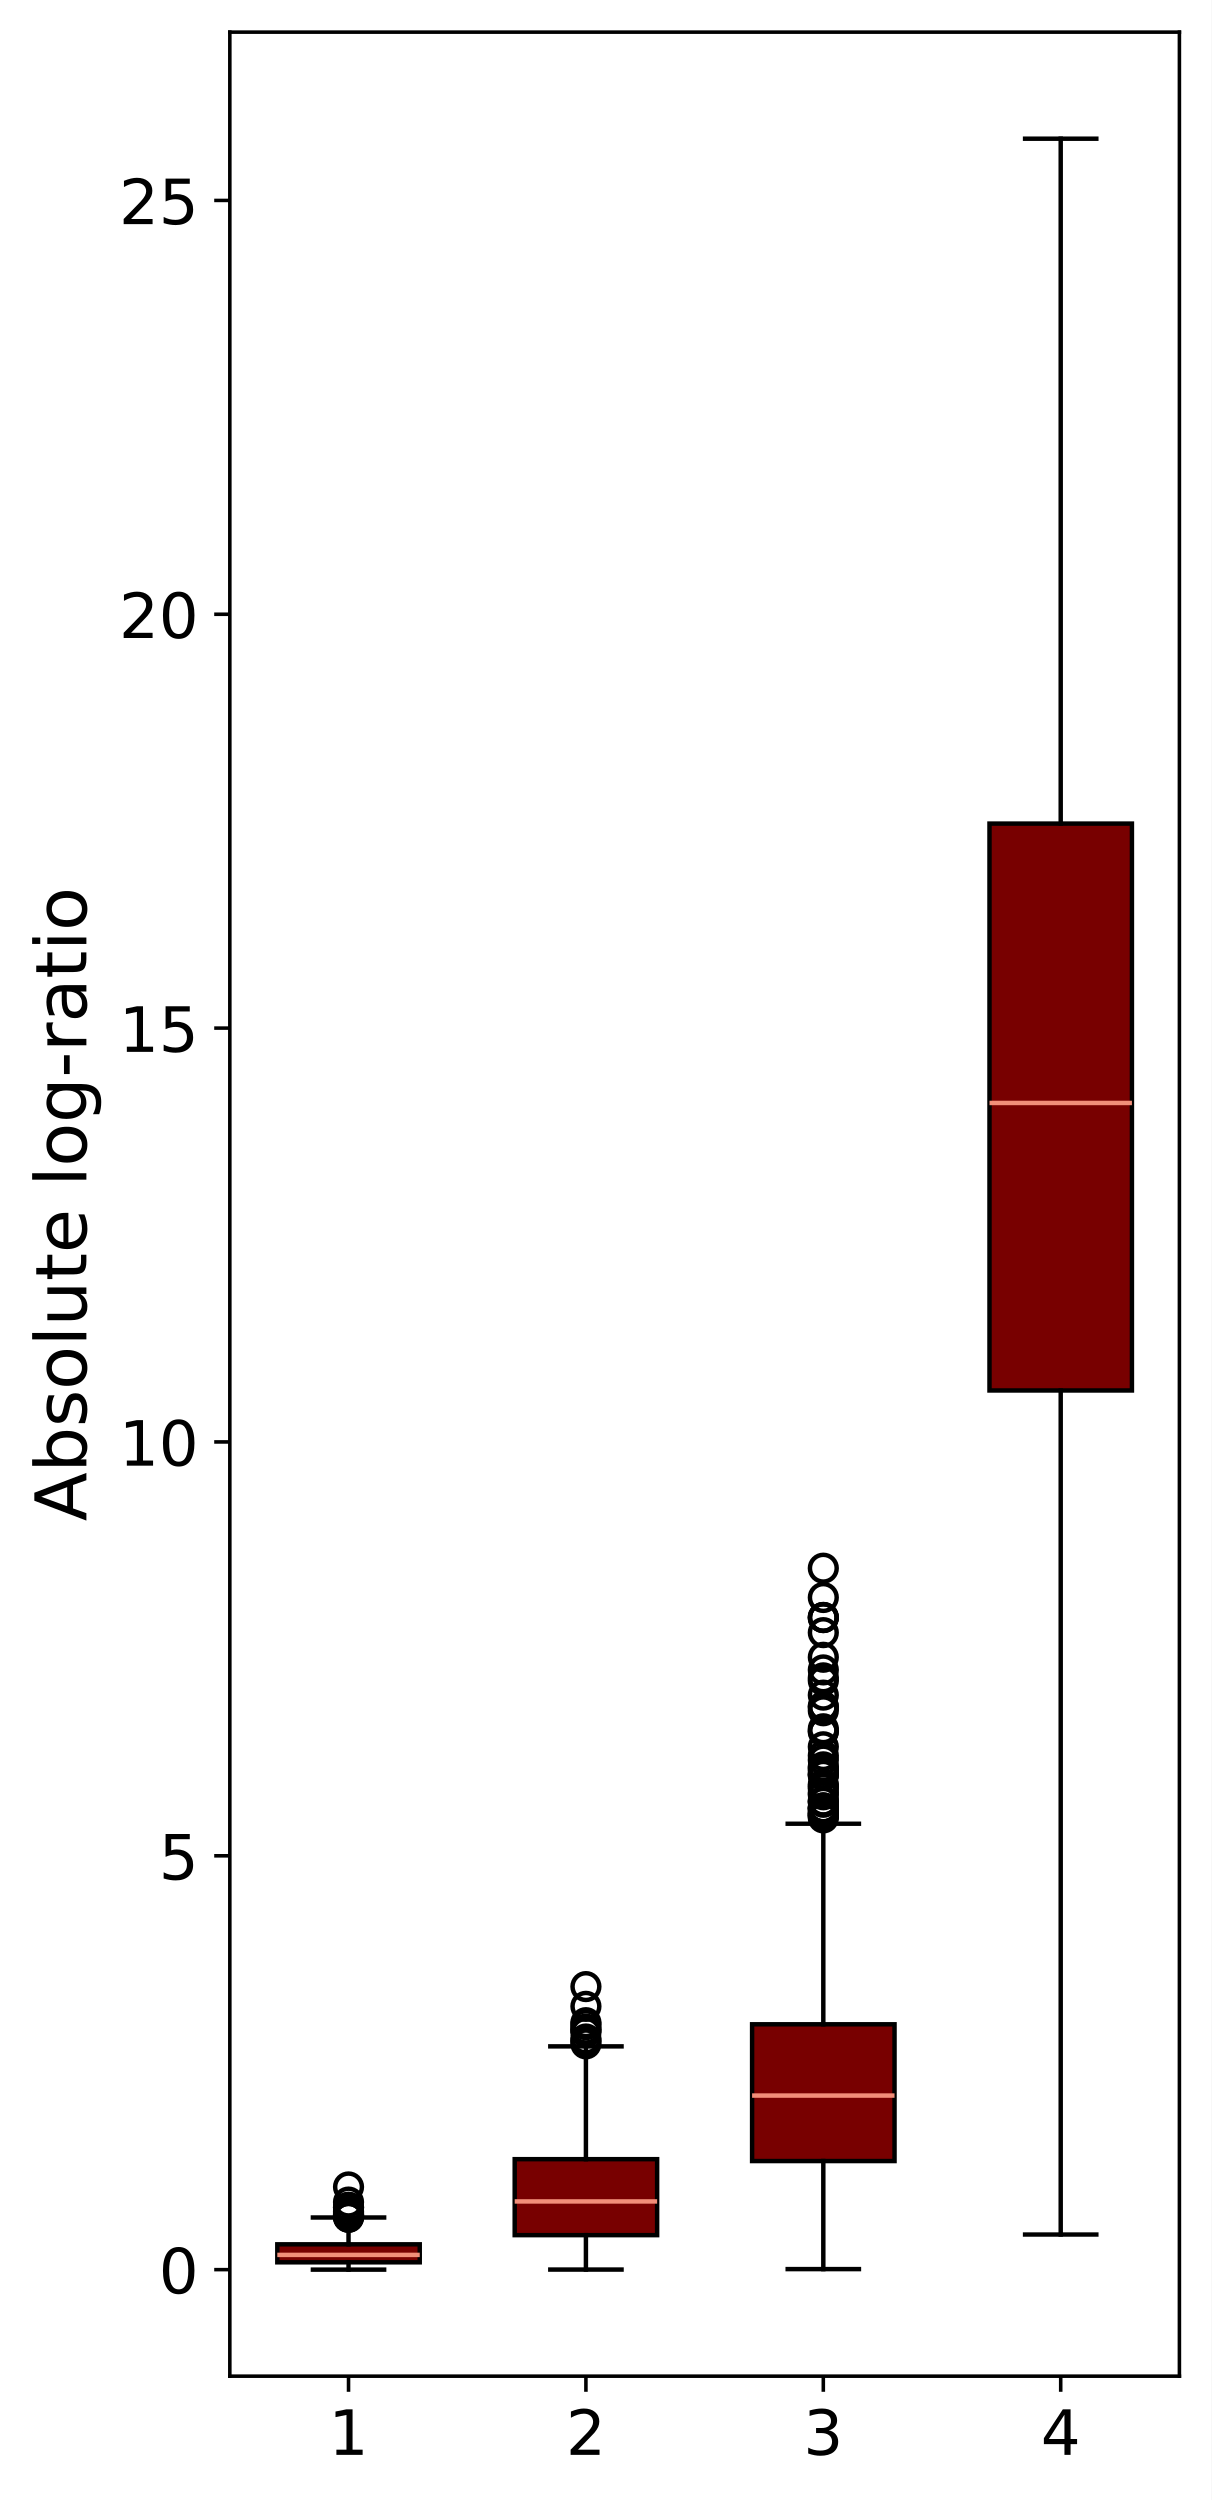
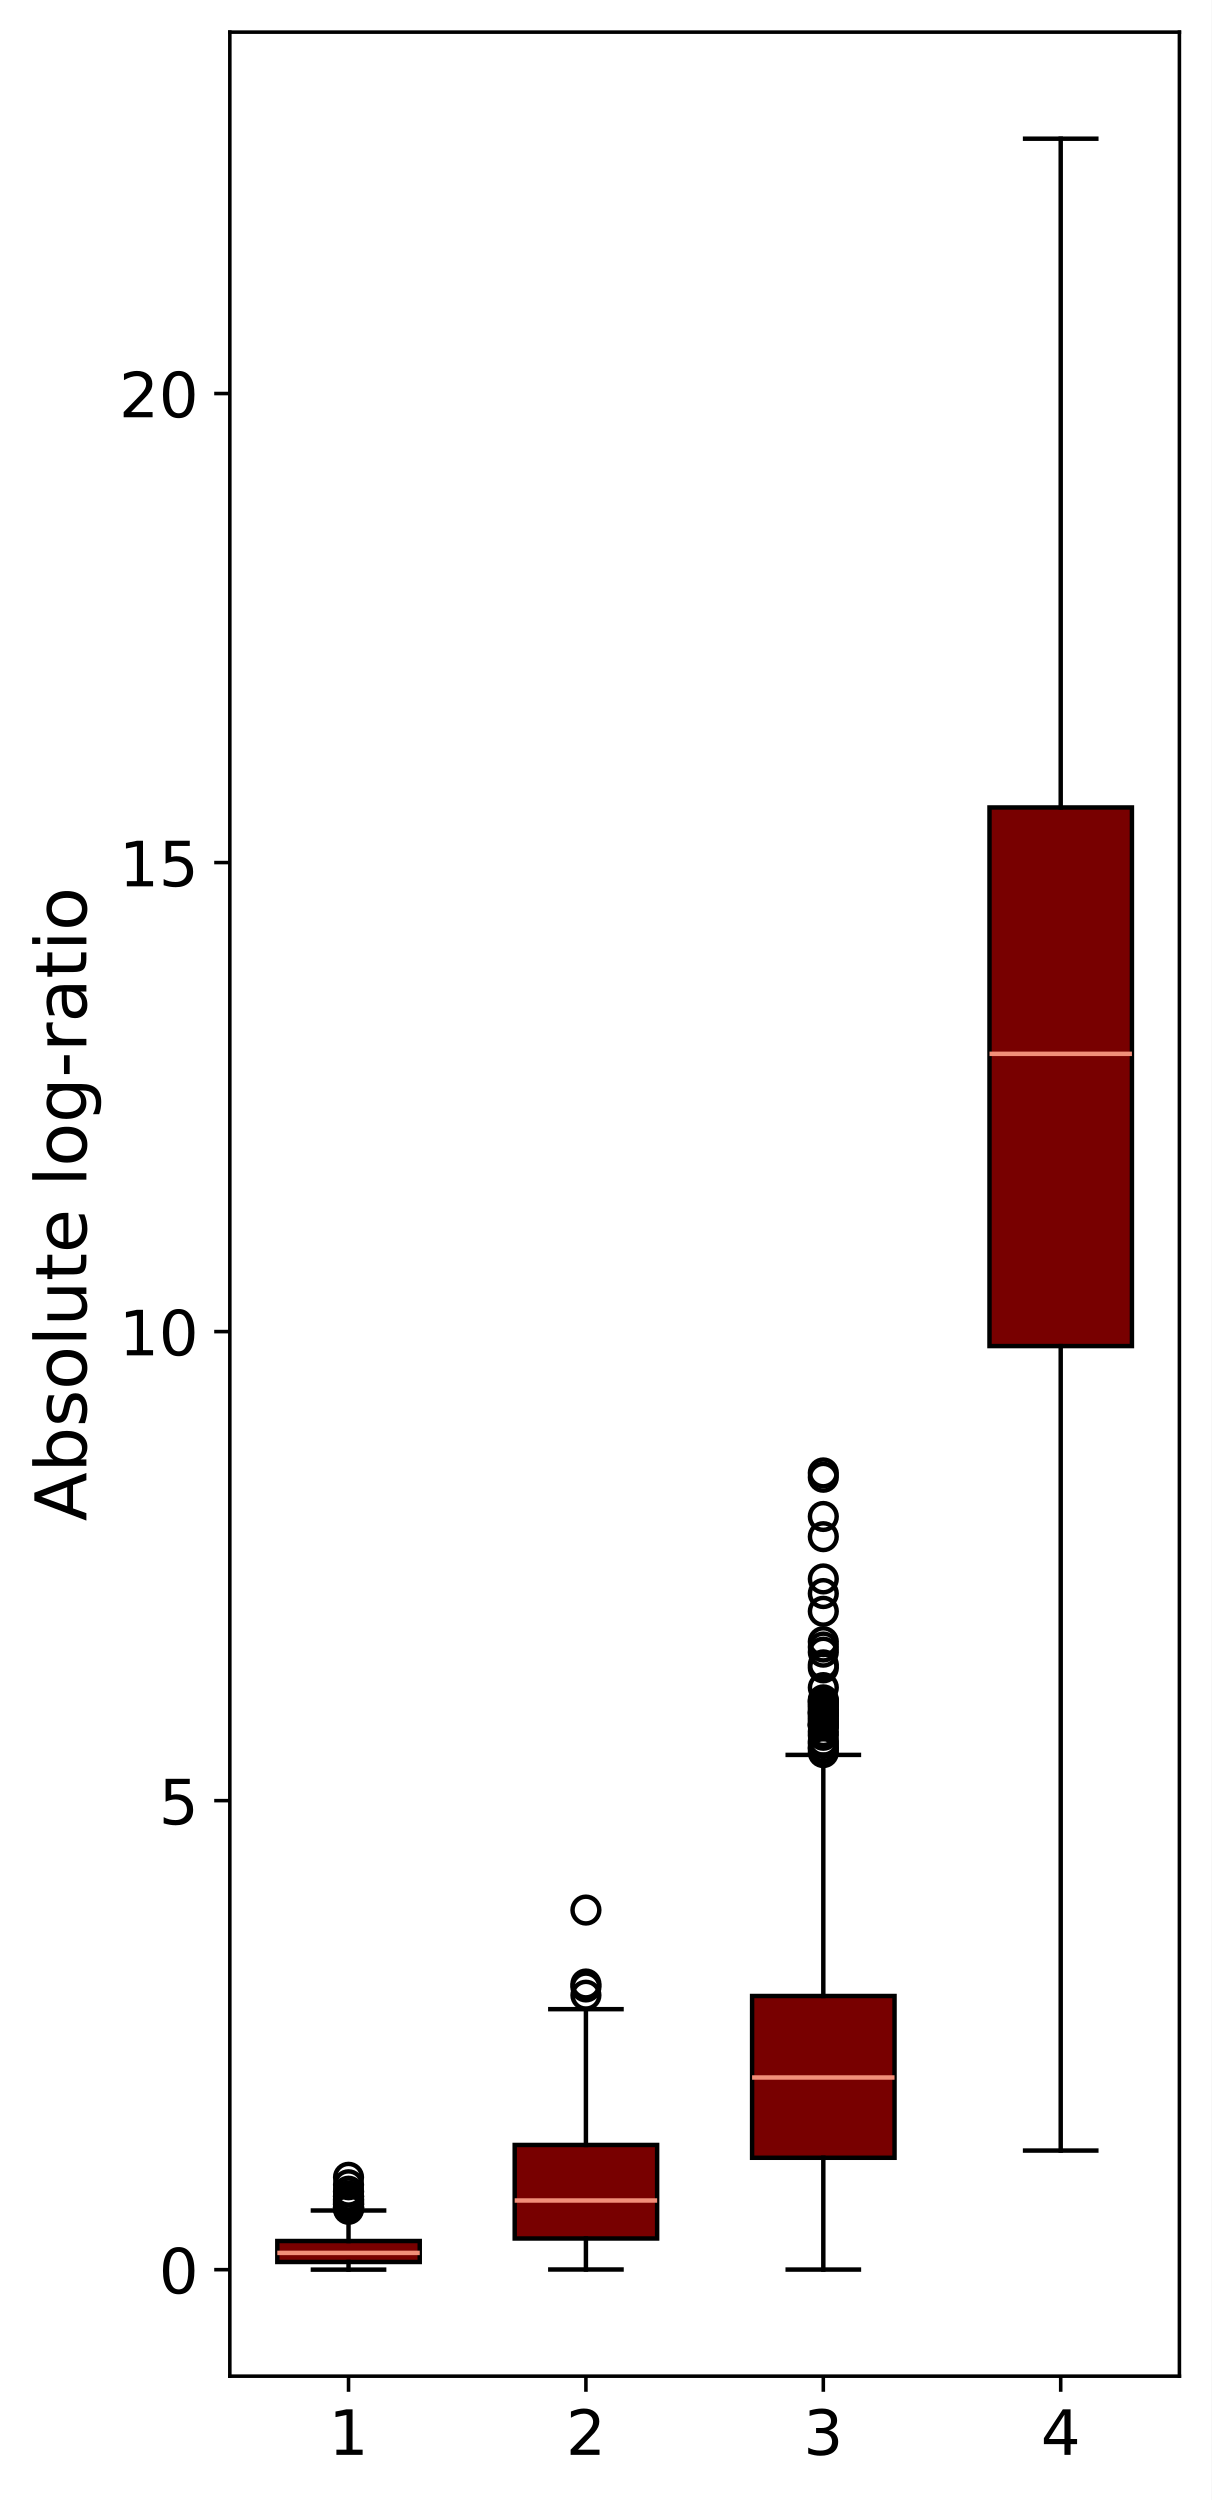
<svg xmlns="http://www.w3.org/2000/svg" xmlns:xlink="http://www.w3.org/1999/xlink" width="271.485pt" height="560.209pt" viewBox="0 0 271.485 560.209" version="1.1">
  <defs>
    <style type="text/css">*{stroke-linejoin: round; stroke-linecap: butt}</style>
  </defs>
  <g id="figure_1">
    <g id="patch_1">
      <path d="M 0 560.209  L 271.485 560.209  L 271.485 0  L 0 0  z " style="fill: #ffffff" />
    </g>
    <g id="axes_1">
      <g id="patch_2">
        <path d="M 51.5 532.46  L 264.285 532.46  L 264.285 7.2  L 51.5 7.2  z " style="fill: #ffffff" />
      </g>
      <g id="matplotlib.axis_1">
        <g id="xtick_1">
          <g id="line2d_1">
            <defs>
-               <path id="md84a4ff75e" d="M 0 0  L 0 3.5  " style="stroke: #000000; stroke-width: 0.8" />
+               <path id="m17d9acdb66" d="M 0 0  L 0 3.5  " style="stroke: #000000; stroke-width: 0.8" />
            </defs>
            <g>
-               <use xlink:href="#md84a4ff75e" x="78.098" y="532.46" style="stroke: #000000; stroke-width: 0.8" />
+               <use xlink:href="#m17d9acdb66" x="78.098" y="532.46" style="stroke: #000000; stroke-width: 0.8" />
            </g>
          </g>
          <g id="text_1">
            <g transform="translate(73.64437 550.0978) scale(0.14 -0.14)">
              <defs>
                <path id="DejaVuSans-31" d="M 794 531  L 1825 531  L 1825 4091  L 703 3866  L 703 4441  L 1819 4666  L 2450 4666  L 2450 531  L 3481 531  L 3481 0  L 794 0  L 794 531  z " transform="scale(0.015625)" />
              </defs>
              <use xlink:href="#DejaVuSans-31" />
            </g>
          </g>
        </g>
        <g id="xtick_2">
          <g id="line2d_2">
            <g>
-               <use xlink:href="#md84a4ff75e" x="131.294" y="532.46" style="stroke: #000000; stroke-width: 0.8" />
+               <use xlink:href="#m17d9acdb66" x="131.294" y="532.46" style="stroke: #000000; stroke-width: 0.8" />
            </g>
          </g>
          <g id="text_2">
            <g transform="translate(126.8406 550.0978) scale(0.14 -0.14)">
              <defs>
                <path id="DejaVuSans-32" d="M 1228 531  L 3431 531  L 3431 0  L 469 0  L 469 531  Q 828 903 1448 1529  Q 2069 2156 2228 2338  Q 2531 2678 2651 2914  Q 2772 3150 2772 3378  Q 2772 3750 2511 3984  Q 2250 4219 1831 4219  Q 1534 4219 1204 4116  Q 875 4013 500 3803  L 500 4441  Q 881 4594 1212 4672  Q 1544 4750 1819 4750  Q 2544 4750 2975 4387  Q 3406 4025 3406 3419  Q 3406 3131 3298 2873  Q 3191 2616 2906 2266  Q 2828 2175 2409 1742  Q 1991 1309 1228 531  z " transform="scale(0.015625)" />
              </defs>
              <use xlink:href="#DejaVuSans-32" />
            </g>
          </g>
        </g>
        <g id="xtick_3">
          <g id="line2d_3">
            <g>
-               <use xlink:href="#md84a4ff75e" x="184.491" y="532.46" style="stroke: #000000; stroke-width: 0.8" />
+               <use xlink:href="#m17d9acdb66" x="184.491" y="532.46" style="stroke: #000000; stroke-width: 0.8" />
            </g>
          </g>
          <g id="text_3">
            <g transform="translate(180.0369 550.0978) scale(0.14 -0.14)">
              <defs>
                <path id="DejaVuSans-33" d="M 2597 2516  Q 3050 2419 3304 2112  Q 3559 1806 3559 1356  Q 3559 666 3084 287  Q 2609 -91 1734 -91  Q 1441 -91 1130 -33  Q 819 25 488 141  L 488 750  Q 750 597 1062 519  Q 1375 441 1716 441  Q 2309 441 2620 675  Q 2931 909 2931 1356  Q 2931 1769 2642 2001  Q 2353 2234 1838 2234  L 1294 2234  L 1294 2753  L 1863 2753  Q 2328 2753 2575 2939  Q 2822 3125 2822 3475  Q 2822 3834 2567 4026  Q 2313 4219 1838 4219  Q 1578 4219 1281 4162  Q 984 4106 628 3988  L 628 4550  Q 988 4650 1302 4700  Q 1616 4750 1894 4750  Q 2613 4750 3031 4423  Q 3450 4097 3450 3541  Q 3450 3153 3228 2886  Q 3006 2619 2597 2516  z " transform="scale(0.015625)" />
              </defs>
              <use xlink:href="#DejaVuSans-33" />
            </g>
          </g>
        </g>
        <g id="xtick_4">
          <g id="line2d_4">
            <g>
-               <use xlink:href="#md84a4ff75e" x="237.687" y="532.46" style="stroke: #000000; stroke-width: 0.8" />
+               <use xlink:href="#m17d9acdb66" x="237.687" y="532.46" style="stroke: #000000; stroke-width: 0.8" />
            </g>
          </g>
          <g id="text_4">
            <g transform="translate(233.2331 550.0978) scale(0.14 -0.14)">
              <defs>
                <path id="DejaVuSans-34" d="M 2419 4116  L 825 1625  L 2419 1625  L 2419 4116  z M 2253 4666  L 3047 4666  L 3047 1625  L 3713 1625  L 3713 1100  L 3047 1100  L 3047 0  L 2419 0  L 2419 1100  L 313 1100  L 313 1709  L 2253 4666  z " transform="scale(0.015625)" />
              </defs>
              <use xlink:href="#DejaVuSans-34" />
            </g>
          </g>
        </g>
      </g>
      <g id="matplotlib.axis_2">
        <g id="ytick_1">
          <g id="line2d_5">
            <defs>
-               <path id="m179d53784d" d="M 0 0  L -3.5 0  " style="stroke: #000000; stroke-width: 0.8" />
+               <path id="mc3e2d745a8" d="M 0 0  L -3.5 0  " style="stroke: #000000; stroke-width: 0.8" />
            </defs>
            <g>
-               <use xlink:href="#m179d53784d" x="51.5" y="508.586" style="stroke: #000000; stroke-width: 0.8" />
+               <use xlink:href="#mc3e2d745a8" x="51.5" y="508.596" style="stroke: #000000; stroke-width: 0.8" />
            </g>
          </g>
          <g id="text_5">
-             <g transform="translate(35.5925 513.9051) scale(0.14 -0.14)">
+             <g transform="translate(35.5925 513.9147) scale(0.14 -0.14)">
              <defs>
                <path id="DejaVuSans-30" d="M 2034 4250  Q 1547 4250 1301 3770  Q 1056 3291 1056 2328  Q 1056 1369 1301 889  Q 1547 409 2034 409  Q 2525 409 2770 889  Q 3016 1369 3016 2328  Q 3016 3291 2770 3770  Q 2525 4250 2034 4250  z M 2034 4750  Q 2819 4750 3233 4129  Q 3647 3509 3647 2328  Q 3647 1150 3233 529  Q 2819 -91 2034 -91  Q 1250 -91 836 529  Q 422 1150 422 2328  Q 422 3509 836 4129  Q 1250 4750 2034 4750  z " transform="scale(0.015625)" />
              </defs>
              <use xlink:href="#DejaVuSans-30" />
            </g>
          </g>
        </g>
        <g id="ytick_2">
          <g id="line2d_6">
            <g>
-               <use xlink:href="#m179d53784d" x="51.5" y="415.852" style="stroke: #000000; stroke-width: 0.8" />
+               <use xlink:href="#mc3e2d745a8" x="51.5" y="403.494" style="stroke: #000000; stroke-width: 0.8" />
            </g>
          </g>
          <g id="text_6">
-             <g transform="translate(35.5925 421.1704) scale(0.14 -0.14)">
+             <g transform="translate(35.5925 408.8125) scale(0.14 -0.14)">
              <defs>
                <path id="DejaVuSans-35" d="M 691 4666  L 3169 4666  L 3169 4134  L 1269 4134  L 1269 2991  Q 1406 3038 1543 3061  Q 1681 3084 1819 3084  Q 2600 3084 3056 2656  Q 3513 2228 3513 1497  Q 3513 744 3044 326  Q 2575 -91 1722 -91  Q 1428 -91 1123 -41  Q 819 9 494 109  L 494 744  Q 775 591 1075 516  Q 1375 441 1709 441  Q 2250 441 2565 725  Q 2881 1009 2881 1497  Q 2881 1984 2565 2268  Q 2250 2553 1709 2553  Q 1456 2553 1204 2497  Q 953 2441 691 2322  L 691 4666  z " transform="scale(0.015625)" />
              </defs>
              <use xlink:href="#DejaVuSans-35" />
            </g>
          </g>
        </g>
        <g id="ytick_3">
          <g id="line2d_7">
            <g>
-               <use xlink:href="#m179d53784d" x="51.5" y="323.117" style="stroke: #000000; stroke-width: 0.8" />
+               <use xlink:href="#mc3e2d745a8" x="51.5" y="298.391" style="stroke: #000000; stroke-width: 0.8" />
            </g>
          </g>
          <g id="text_7">
-             <g transform="translate(26.685 328.4357) scale(0.14 -0.14)">
+             <g transform="translate(26.685 303.7103) scale(0.14 -0.14)">
              <use xlink:href="#DejaVuSans-31" />
              <use xlink:href="#DejaVuSans-30" transform="translate(63.62305 0)" />
            </g>
          </g>
        </g>
        <g id="ytick_4">
          <g id="line2d_8">
            <g>
-               <use xlink:href="#m179d53784d" x="51.5" y="230.382" style="stroke: #000000; stroke-width: 0.8" />
+               <use xlink:href="#mc3e2d745a8" x="51.5" y="193.289" style="stroke: #000000; stroke-width: 0.8" />
            </g>
          </g>
          <g id="text_8">
-             <g transform="translate(26.685 235.7011) scale(0.14 -0.14)">
+             <g transform="translate(26.685 198.6081) scale(0.14 -0.14)">
              <use xlink:href="#DejaVuSans-31" />
              <use xlink:href="#DejaVuSans-35" transform="translate(63.62305 0)" />
            </g>
          </g>
        </g>
        <g id="ytick_5">
          <g id="line2d_9">
            <g>
-               <use xlink:href="#m179d53784d" x="51.5" y="137.647" style="stroke: #000000; stroke-width: 0.8" />
+               <use xlink:href="#mc3e2d745a8" x="51.5" y="88.187" style="stroke: #000000; stroke-width: 0.8" />
            </g>
          </g>
          <g id="text_9">
-             <g transform="translate(26.685 142.9664) scale(0.14 -0.14)">
+             <g transform="translate(26.685 93.50591) scale(0.14 -0.14)">
              <use xlink:href="#DejaVuSans-32" />
              <use xlink:href="#DejaVuSans-30" transform="translate(63.62305 0)" />
            </g>
          </g>
        </g>
-         <g id="ytick_6">
-           <g id="line2d_10">
-             <g>
-               <use xlink:href="#m179d53784d" x="51.5" y="44.913" style="stroke: #000000; stroke-width: 0.8" />
-             </g>
-           </g>
-           <g id="text_10">
-             <g transform="translate(26.685 50.23169) scale(0.14 -0.14)">
-               <use xlink:href="#DejaVuSans-32" />
-               <use xlink:href="#DejaVuSans-35" transform="translate(63.62305 0)" />
-             </g>
-           </g>
-         </g>
-         <g id="text_11">
+         <g id="text_10">
          <g transform="translate(19.3575 340.865) rotate(-90) scale(0.16 -0.16)">
            <defs>
              <path id="DejaVuSans-41" d="M 2188 4044  L 1331 1722  L 3047 1722  L 2188 4044  z M 1831 4666  L 2547 4666  L 4325 0  L 3669 0  L 3244 1197  L 1141 1197  L 716 0  L 50 0  L 1831 4666  z " transform="scale(0.015625)" />
              <path id="DejaVuSans-62" d="M 3116 1747  Q 3116 2381 2855 2742  Q 2594 3103 2138 3103  Q 1681 3103 1420 2742  Q 1159 2381 1159 1747  Q 1159 1113 1420 752  Q 1681 391 2138 391  Q 2594 391 2855 752  Q 3116 1113 3116 1747  z M 1159 2969  Q 1341 3281 1617 3432  Q 1894 3584 2278 3584  Q 2916 3584 3314 3078  Q 3713 2572 3713 1747  Q 3713 922 3314 415  Q 2916 -91 2278 -91  Q 1894 -91 1617 61  Q 1341 213 1159 525  L 1159 0  L 581 0  L 581 4863  L 1159 4863  L 1159 2969  z " transform="scale(0.015625)" />
              <path id="DejaVuSans-73" d="M 2834 3397  L 2834 2853  Q 2591 2978 2328 3040  Q 2066 3103 1784 3103  Q 1356 3103 1142 2972  Q 928 2841 928 2578  Q 928 2378 1081 2264  Q 1234 2150 1697 2047  L 1894 2003  Q 2506 1872 2764 1633  Q 3022 1394 3022 966  Q 3022 478 2636 193  Q 2250 -91 1575 -91  Q 1294 -91 989 -36  Q 684 19 347 128  L 347 722  Q 666 556 975 473  Q 1284 391 1588 391  Q 1994 391 2212 530  Q 2431 669 2431 922  Q 2431 1156 2273 1281  Q 2116 1406 1581 1522  L 1381 1569  Q 847 1681 609 1914  Q 372 2147 372 2553  Q 372 3047 722 3315  Q 1072 3584 1716 3584  Q 2034 3584 2315 3537  Q 2597 3491 2834 3397  z " transform="scale(0.015625)" />
              <path id="DejaVuSans-6f" d="M 1959 3097  Q 1497 3097 1228 2736  Q 959 2375 959 1747  Q 959 1119 1226 758  Q 1494 397 1959 397  Q 2419 397 2687 759  Q 2956 1122 2956 1747  Q 2956 2369 2687 2733  Q 2419 3097 1959 3097  z M 1959 3584  Q 2709 3584 3137 3096  Q 3566 2609 3566 1747  Q 3566 888 3137 398  Q 2709 -91 1959 -91  Q 1206 -91 779 398  Q 353 888 353 1747  Q 353 2609 779 3096  Q 1206 3584 1959 3584  z " transform="scale(0.015625)" />
              <path id="DejaVuSans-6c" d="M 603 4863  L 1178 4863  L 1178 0  L 603 0  L 603 4863  z " transform="scale(0.015625)" />
              <path id="DejaVuSans-75" d="M 544 1381  L 544 3500  L 1119 3500  L 1119 1403  Q 1119 906 1312 657  Q 1506 409 1894 409  Q 2359 409 2629 706  Q 2900 1003 2900 1516  L 2900 3500  L 3475 3500  L 3475 0  L 2900 0  L 2900 538  Q 2691 219 2414 64  Q 2138 -91 1772 -91  Q 1169 -91 856 284  Q 544 659 544 1381  z M 1991 3584  L 1991 3584  z " transform="scale(0.015625)" />
              <path id="DejaVuSans-74" d="M 1172 4494  L 1172 3500  L 2356 3500  L 2356 3053  L 1172 3053  L 1172 1153  Q 1172 725 1289 603  Q 1406 481 1766 481  L 2356 481  L 2356 0  L 1766 0  Q 1100 0 847 248  Q 594 497 594 1153  L 594 3053  L 172 3053  L 172 3500  L 594 3500  L 594 4494  L 1172 4494  z " transform="scale(0.015625)" />
              <path id="DejaVuSans-65" d="M 3597 1894  L 3597 1613  L 953 1613  Q 991 1019 1311 708  Q 1631 397 2203 397  Q 2534 397 2845 478  Q 3156 559 3463 722  L 3463 178  Q 3153 47 2828 -22  Q 2503 -91 2169 -91  Q 1331 -91 842 396  Q 353 884 353 1716  Q 353 2575 817 3079  Q 1281 3584 2069 3584  Q 2775 3584 3186 3129  Q 3597 2675 3597 1894  z M 3022 2063  Q 3016 2534 2758 2815  Q 2500 3097 2075 3097  Q 1594 3097 1305 2825  Q 1016 2553 972 2059  L 3022 2063  z " transform="scale(0.015625)" />
              <path id="DejaVuSans-20" transform="scale(0.015625)" />
              <path id="DejaVuSans-67" d="M 2906 1791  Q 2906 2416 2648 2759  Q 2391 3103 1925 3103  Q 1463 3103 1205 2759  Q 947 2416 947 1791  Q 947 1169 1205 825  Q 1463 481 1925 481  Q 2391 481 2648 825  Q 2906 1169 2906 1791  z M 3481 434  Q 3481 -459 3084 -895  Q 2688 -1331 1869 -1331  Q 1566 -1331 1297 -1286  Q 1028 -1241 775 -1147  L 775 -588  Q 1028 -725 1275 -790  Q 1522 -856 1778 -856  Q 2344 -856 2625 -561  Q 2906 -266 2906 331  L 2906 616  Q 2728 306 2450 153  Q 2172 0 1784 0  Q 1141 0 747 490  Q 353 981 353 1791  Q 353 2603 747 3093  Q 1141 3584 1784 3584  Q 2172 3584 2450 3431  Q 2728 3278 2906 2969  L 2906 3500  L 3481 3500  L 3481 434  z " transform="scale(0.015625)" />
              <path id="DejaVuSans-2d" d="M 313 2009  L 1997 2009  L 1997 1497  L 313 1497  L 313 2009  z " transform="scale(0.015625)" />
              <path id="DejaVuSans-72" d="M 2631 2963  Q 2534 3019 2420 3045  Q 2306 3072 2169 3072  Q 1681 3072 1420 2755  Q 1159 2438 1159 1844  L 1159 0  L 581 0  L 581 3500  L 1159 3500  L 1159 2956  Q 1341 3275 1631 3429  Q 1922 3584 2338 3584  Q 2397 3584 2469 3576  Q 2541 3569 2628 3553  L 2631 2963  z " transform="scale(0.015625)" />
              <path id="DejaVuSans-61" d="M 2194 1759  Q 1497 1759 1228 1600  Q 959 1441 959 1056  Q 959 750 1161 570  Q 1363 391 1709 391  Q 2188 391 2477 730  Q 2766 1069 2766 1631  L 2766 1759  L 2194 1759  z M 3341 1997  L 3341 0  L 2766 0  L 2766 531  Q 2569 213 2275 61  Q 1981 -91 1556 -91  Q 1019 -91 701 211  Q 384 513 384 1019  Q 384 1609 779 1909  Q 1175 2209 1959 2209  L 2766 2209  L 2766 2266  Q 2766 2663 2505 2880  Q 2244 3097 1772 3097  Q 1472 3097 1187 3025  Q 903 2953 641 2809  L 641 3341  Q 956 3463 1253 3523  Q 1550 3584 1831 3584  Q 2591 3584 2966 3190  Q 3341 2797 3341 1997  z " transform="scale(0.015625)" />
              <path id="DejaVuSans-69" d="M 603 3500  L 1178 3500  L 1178 0  L 603 0  L 603 3500  z M 603 4863  L 1178 4863  L 1178 4134  L 603 4134  L 603 4863  z " transform="scale(0.015625)" />
            </defs>
            <use xlink:href="#DejaVuSans-41" />
            <use xlink:href="#DejaVuSans-62" transform="translate(68.4082 0)" />
            <use xlink:href="#DejaVuSans-73" transform="translate(131.8848 0)" />
            <use xlink:href="#DejaVuSans-6f" transform="translate(183.9844 0)" />
            <use xlink:href="#DejaVuSans-6c" transform="translate(245.166 0)" />
            <use xlink:href="#DejaVuSans-75" transform="translate(272.9492 0)" />
            <use xlink:href="#DejaVuSans-74" transform="translate(336.3281 0)" />
            <use xlink:href="#DejaVuSans-65" transform="translate(375.5371 0)" />
            <use xlink:href="#DejaVuSans-20" transform="translate(437.0605 0)" />
            <use xlink:href="#DejaVuSans-6c" transform="translate(468.8477 0)" />
            <use xlink:href="#DejaVuSans-6f" transform="translate(496.6309 0)" />
            <use xlink:href="#DejaVuSans-67" transform="translate(557.8125 0)" />
            <use xlink:href="#DejaVuSans-2d" transform="translate(621.2891 0)" />
            <use xlink:href="#DejaVuSans-72" transform="translate(657.373 0)" />
            <use xlink:href="#DejaVuSans-61" transform="translate(698.4863 0)" />
            <use xlink:href="#DejaVuSans-74" transform="translate(759.7656 0)" />
            <use xlink:href="#DejaVuSans-69" transform="translate(798.9746 0)" />
            <use xlink:href="#DejaVuSans-6f" transform="translate(826.7578 0)" />
          </g>
        </g>
      </g>
      <g id="patch_3">
-         <path d="M 62.139 506.948  L 94.057 506.948  L 94.057 502.915  L 62.139 502.915  L 62.139 506.948  z " clip-path="url(#p7674c131f5)" style="fill: #780000; stroke: #000000; stroke-linejoin: miter" />
+         <path d="M 62.139 506.875  L 94.057 506.875  L 94.057 502.173  L 62.139 502.173  L 62.139 506.875  z " clip-path="url(#pdffbd1b420)" style="fill: #780000; stroke: #000000; stroke-linejoin: miter" />
+       </g>
+       <g id="line2d_10">
+         <path d="M 78.098 506.875  L 78.098 508.585  " clip-path="url(#pdffbd1b420)" style="fill: none; stroke: #000000; stroke-linecap: square" />
      </g>
      <g id="line2d_11">
-         <path d="M 78.098 506.948  L 78.098 508.585  " clip-path="url(#p7674c131f5)" style="fill: none; stroke: #000000; stroke-linecap: square" />
+         <path d="M 78.098 502.173  L 78.098 495.331  " clip-path="url(#pdffbd1b420)" style="fill: none; stroke: #000000; stroke-linecap: square" />
      </g>
      <g id="line2d_12">
-         <path d="M 78.098 502.915  L 78.098 496.911  " clip-path="url(#p7674c131f5)" style="fill: none; stroke: #000000; stroke-linecap: square" />
+         <path d="M 70.119 508.585  L 86.078 508.585  " clip-path="url(#pdffbd1b420)" style="fill: none; stroke: #000000; stroke-linecap: square" />
      </g>
      <g id="line2d_13">
-         <path d="M 70.119 508.585  L 86.078 508.585  " clip-path="url(#p7674c131f5)" style="fill: none; stroke: #000000; stroke-linecap: square" />
+         <path d="M 70.119 495.331  L 86.078 495.331  " clip-path="url(#pdffbd1b420)" style="fill: none; stroke: #000000; stroke-linecap: square" />
      </g>
      <g id="line2d_14">
-         <path d="M 70.119 496.911  L 86.078 496.911  " clip-path="url(#p7674c131f5)" style="fill: none; stroke: #000000; stroke-linecap: square" />
+         <defs>
+           <path id="m0636032eaf" d="M 0 3  C 0.796 3 1.559 2.684 2.121 2.121  C 2.684 1.559 3 0.796 3 0  C 3 -0.796 2.684 -1.559 2.121 -2.121  C 1.559 -2.684 0.796 -3 0 -3  C -0.796 -3 -1.559 -2.684 -2.121 -2.121  C -2.684 -1.559 -3 -0.796 -3 0  C -3 0.796 -2.684 1.559 -2.121 2.121  C -1.559 2.684 -0.796 3 0 3  z " style="stroke: #000000" />
+         </defs>
+         <g clip-path="url(#pdffbd1b420)">
+           <use xlink:href="#m0636032eaf" x="78.098" y="494.805" style="fill-opacity: 0; stroke: #000000" />
+           <use xlink:href="#m0636032eaf" x="78.098" y="493.891" style="fill-opacity: 0; stroke: #000000" />
+           <use xlink:href="#m0636032eaf" x="78.098" y="494.586" style="fill-opacity: 0; stroke: #000000" />
+           <use xlink:href="#m0636032eaf" x="78.098" y="493.687" style="fill-opacity: 0; stroke: #000000" />
+           <use xlink:href="#m0636032eaf" x="78.098" y="491.181" style="fill-opacity: 0; stroke: #000000" />
+           <use xlink:href="#m0636032eaf" x="78.098" y="493.011" style="fill-opacity: 0; stroke: #000000" />
+           <use xlink:href="#m0636032eaf" x="78.098" y="492.095" style="fill-opacity: 0; stroke: #000000" />
+           <use xlink:href="#m0636032eaf" x="78.098" y="493.47" style="fill-opacity: 0; stroke: #000000" />
+           <use xlink:href="#m0636032eaf" x="78.098" y="491.012" style="fill-opacity: 0; stroke: #000000" />
+           <use xlink:href="#m0636032eaf" x="78.098" y="492.183" style="fill-opacity: 0; stroke: #000000" />
+           <use xlink:href="#m0636032eaf" x="78.098" y="495.068" style="fill-opacity: 0; stroke: #000000" />
+           <use xlink:href="#m0636032eaf" x="78.098" y="487.896" style="fill-opacity: 0; stroke: #000000" />
+           <use xlink:href="#m0636032eaf" x="78.098" y="494.693" style="fill-opacity: 0; stroke: #000000" />
+           <use xlink:href="#m0636032eaf" x="78.098" y="489.57" style="fill-opacity: 0; stroke: #000000" />
+           <use xlink:href="#m0636032eaf" x="78.098" y="494.042" style="fill-opacity: 0; stroke: #000000" />
+           <use xlink:href="#m0636032eaf" x="78.098" y="493.265" style="fill-opacity: 0; stroke: #000000" />
+           <use xlink:href="#m0636032eaf" x="78.098" y="492.257" style="fill-opacity: 0; stroke: #000000" />
+           <use xlink:href="#m0636032eaf" x="78.098" y="494.652" style="fill-opacity: 0; stroke: #000000" />
+           <use xlink:href="#m0636032eaf" x="78.098" y="494.6" style="fill-opacity: 0; stroke: #000000" />
+           <use xlink:href="#m0636032eaf" x="78.098" y="493.988" style="fill-opacity: 0; stroke: #000000" />
+           <use xlink:href="#m0636032eaf" x="78.098" y="492.737" style="fill-opacity: 0; stroke: #000000" />
+           <use xlink:href="#m0636032eaf" x="78.098" y="492.9" style="fill-opacity: 0; stroke: #000000" />
+         </g>
+       </g>
+       <g id="patch_4">
+         <path d="M 115.335 501.612  L 147.253 501.612  L 147.253 480.65  L 115.335 480.65  L 115.335 501.612  z " clip-path="url(#pdffbd1b420)" style="fill: #780000; stroke: #000000; stroke-linejoin: miter" />
      </g>
      <g id="line2d_15">
-         <defs>
-           <path id="mc89af7530f" d="M 0 3  C 0.796 3 1.559 2.684 2.121 2.121  C 2.684 1.559 3 0.796 3 0  C 3 -0.796 2.684 -1.559 2.121 -2.121  C 1.559 -2.684 0.796 -3 0 -3  C -0.796 -3 -1.559 -2.684 -2.121 -2.121  C -2.684 -1.559 -3 -0.796 -3 0  C -3 0.796 -2.684 1.559 -2.121 2.121  C -1.559 2.684 -0.796 3 0 3  z " style="stroke: #000000" />
-         </defs>
-         <g clip-path="url(#p7674c131f5)">
-           <use xlink:href="#mc89af7530f" x="78.098" y="496.585" style="fill-opacity: 0; stroke: #000000" />
-           <use xlink:href="#mc89af7530f" x="78.098" y="496.276" style="fill-opacity: 0; stroke: #000000" />
-           <use xlink:href="#mc89af7530f" x="78.098" y="496.471" style="fill-opacity: 0; stroke: #000000" />
-           <use xlink:href="#mc89af7530f" x="78.098" y="495.521" style="fill-opacity: 0; stroke: #000000" />
-           <use xlink:href="#mc89af7530f" x="78.098" y="495.905" style="fill-opacity: 0; stroke: #000000" />
-           <use xlink:href="#mc89af7530f" x="78.098" y="494.604" style="fill-opacity: 0; stroke: #000000" />
-           <use xlink:href="#mc89af7530f" x="78.098" y="493.448" style="fill-opacity: 0; stroke: #000000" />
-           <use xlink:href="#mc89af7530f" x="78.098" y="494.678" style="fill-opacity: 0; stroke: #000000" />
-           <use xlink:href="#mc89af7530f" x="78.098" y="496.845" style="fill-opacity: 0; stroke: #000000" />
-           <use xlink:href="#mc89af7530f" x="78.098" y="496.861" style="fill-opacity: 0; stroke: #000000" />
-           <use xlink:href="#mc89af7530f" x="78.098" y="490.059" style="fill-opacity: 0; stroke: #000000" />
-           <use xlink:href="#mc89af7530f" x="78.098" y="496.398" style="fill-opacity: 0; stroke: #000000" />
-         </g>
-       </g>
-       <g id="patch_4">
-         <path d="M 115.335 500.861  L 147.253 500.861  L 147.253 483.833  L 115.335 483.833  L 115.335 500.861  z " clip-path="url(#p7674c131f5)" style="fill: #780000; stroke: #000000; stroke-linejoin: miter" />
+         <path d="M 131.294 501.612  L 131.294 508.561  " clip-path="url(#pdffbd1b420)" style="fill: none; stroke: #000000; stroke-linecap: square" />
      </g>
      <g id="line2d_16">
-         <path d="M 131.294 500.861  L 131.294 508.57  " clip-path="url(#p7674c131f5)" style="fill: none; stroke: #000000; stroke-linecap: square" />
+         <path d="M 131.294 480.65  L 131.294 450.221  " clip-path="url(#pdffbd1b420)" style="fill: none; stroke: #000000; stroke-linecap: square" />
      </g>
      <g id="line2d_17">
-         <path d="M 131.294 483.833  L 131.294 458.554  " clip-path="url(#p7674c131f5)" style="fill: none; stroke: #000000; stroke-linecap: square" />
+         <path d="M 123.315 508.561  L 139.274 508.561  " clip-path="url(#pdffbd1b420)" style="fill: none; stroke: #000000; stroke-linecap: square" />
      </g>
      <g id="line2d_18">
-         <path d="M 123.315 508.57  L 139.274 508.57  " clip-path="url(#p7674c131f5)" style="fill: none; stroke: #000000; stroke-linecap: square" />
+         <path d="M 123.315 450.221  L 139.274 450.221  " clip-path="url(#pdffbd1b420)" style="fill: none; stroke: #000000; stroke-linecap: square" />
      </g>
      <g id="line2d_19">
-         <path d="M 123.315 458.554  L 139.274 458.554  " clip-path="url(#p7674c131f5)" style="fill: none; stroke: #000000; stroke-linecap: square" />
+         <g clip-path="url(#pdffbd1b420)">
+           <use xlink:href="#m0636032eaf" x="131.294" y="447.095" style="fill-opacity: 0; stroke: #000000" />
+           <use xlink:href="#m0636032eaf" x="131.294" y="445.243" style="fill-opacity: 0; stroke: #000000" />
+           <use xlink:href="#m0636032eaf" x="131.294" y="444.585" style="fill-opacity: 0; stroke: #000000" />
+           <use xlink:href="#m0636032eaf" x="131.294" y="428.013" style="fill-opacity: 0; stroke: #000000" />
+         </g>
+       </g>
+       <g id="patch_5">
+         <path d="M 168.532 483.524  L 200.45 483.524  L 200.45 447.27  L 168.532 447.27  L 168.532 483.524  z " clip-path="url(#pdffbd1b420)" style="fill: #780000; stroke: #000000; stroke-linejoin: miter" />
      </g>
      <g id="line2d_20">
-         <g clip-path="url(#p7674c131f5)">
-           <use xlink:href="#mc89af7530f" x="131.294" y="454.839" style="fill-opacity: 0; stroke: #000000" />
-           <use xlink:href="#mc89af7530f" x="131.294" y="457.997" style="fill-opacity: 0; stroke: #000000" />
-           <use xlink:href="#mc89af7530f" x="131.294" y="455.421" style="fill-opacity: 0; stroke: #000000" />
-           <use xlink:href="#mc89af7530f" x="131.294" y="456.908" style="fill-opacity: 0; stroke: #000000" />
-           <use xlink:href="#mc89af7530f" x="131.294" y="453.249" style="fill-opacity: 0; stroke: #000000" />
-           <use xlink:href="#mc89af7530f" x="131.294" y="454.681" style="fill-opacity: 0; stroke: #000000" />
-           <use xlink:href="#mc89af7530f" x="131.294" y="445.163" style="fill-opacity: 0; stroke: #000000" />
-           <use xlink:href="#mc89af7530f" x="131.294" y="449.587" style="fill-opacity: 0; stroke: #000000" />
-           <use xlink:href="#mc89af7530f" x="131.294" y="453.702" style="fill-opacity: 0; stroke: #000000" />
-           <use xlink:href="#mc89af7530f" x="131.294" y="457.334" style="fill-opacity: 0; stroke: #000000" />
-         </g>
-       </g>
-       <g id="patch_5">
-         <path d="M 168.532 484.258  L 200.45 484.258  L 200.45 453.61  L 168.532 453.61  L 168.532 484.258  z " clip-path="url(#p7674c131f5)" style="fill: #780000; stroke: #000000; stroke-linejoin: miter" />
+         <path d="M 184.491 483.524  L 184.491 508.574  " clip-path="url(#pdffbd1b420)" style="fill: none; stroke: #000000; stroke-linecap: square" />
      </g>
      <g id="line2d_21">
-         <path d="M 184.491 484.258  L 184.491 508.469  " clip-path="url(#p7674c131f5)" style="fill: none; stroke: #000000; stroke-linecap: square" />
+         <path d="M 184.491 447.27  L 184.491 393.251  " clip-path="url(#pdffbd1b420)" style="fill: none; stroke: #000000; stroke-linecap: square" />
      </g>
      <g id="line2d_22">
-         <path d="M 184.491 453.61  L 184.491 408.668  " clip-path="url(#p7674c131f5)" style="fill: none; stroke: #000000; stroke-linecap: square" />
+         <path d="M 176.511 508.574  L 192.47 508.574  " clip-path="url(#pdffbd1b420)" style="fill: none; stroke: #000000; stroke-linecap: square" />
      </g>
      <g id="line2d_23">
-         <path d="M 176.511 508.469  L 192.47 508.469  " clip-path="url(#p7674c131f5)" style="fill: none; stroke: #000000; stroke-linecap: square" />
+         <path d="M 176.511 393.251  L 192.47 393.251  " clip-path="url(#pdffbd1b420)" style="fill: none; stroke: #000000; stroke-linecap: square" />
      </g>
      <g id="line2d_24">
-         <path d="M 176.511 408.668  L 192.47 408.668  " clip-path="url(#p7674c131f5)" style="fill: none; stroke: #000000; stroke-linecap: square" />
+         <g clip-path="url(#pdffbd1b420)">
+           <use xlink:href="#m0636032eaf" x="184.491" y="390.192" style="fill-opacity: 0; stroke: #000000" />
+           <use xlink:href="#m0636032eaf" x="184.491" y="388.03" style="fill-opacity: 0; stroke: #000000" />
+           <use xlink:href="#m0636032eaf" x="184.491" y="386.679" style="fill-opacity: 0; stroke: #000000" />
+           <use xlink:href="#m0636032eaf" x="184.491" y="378.165" style="fill-opacity: 0; stroke: #000000" />
+           <use xlink:href="#m0636032eaf" x="184.491" y="331.028" style="fill-opacity: 0; stroke: #000000" />
+           <use xlink:href="#m0636032eaf" x="184.491" y="373.741" style="fill-opacity: 0; stroke: #000000" />
+           <use xlink:href="#m0636032eaf" x="184.491" y="369.072" style="fill-opacity: 0; stroke: #000000" />
+           <use xlink:href="#m0636032eaf" x="184.491" y="357.092" style="fill-opacity: 0; stroke: #000000" />
+           <use xlink:href="#m0636032eaf" x="184.491" y="353.812" style="fill-opacity: 0; stroke: #000000" />
+           <use xlink:href="#m0636032eaf" x="184.491" y="383.778" style="fill-opacity: 0; stroke: #000000" />
+           <use xlink:href="#m0636032eaf" x="184.491" y="361.063" style="fill-opacity: 0; stroke: #000000" />
+           <use xlink:href="#m0636032eaf" x="184.491" y="330.059" style="fill-opacity: 0; stroke: #000000" />
+           <use xlink:href="#m0636032eaf" x="184.491" y="386.602" style="fill-opacity: 0; stroke: #000000" />
+           <use xlink:href="#m0636032eaf" x="184.491" y="382.413" style="fill-opacity: 0; stroke: #000000" />
+           <use xlink:href="#m0636032eaf" x="184.491" y="381.407" style="fill-opacity: 0; stroke: #000000" />
+           <use xlink:href="#m0636032eaf" x="184.491" y="390.685" style="fill-opacity: 0; stroke: #000000" />
+           <use xlink:href="#m0636032eaf" x="184.491" y="383.752" style="fill-opacity: 0; stroke: #000000" />
+           <use xlink:href="#m0636032eaf" x="184.491" y="383.901" style="fill-opacity: 0; stroke: #000000" />
+           <use xlink:href="#m0636032eaf" x="184.491" y="384.543" style="fill-opacity: 0; stroke: #000000" />
+           <use xlink:href="#m0636032eaf" x="184.491" y="339.819" style="fill-opacity: 0; stroke: #000000" />
+           <use xlink:href="#m0636032eaf" x="184.491" y="381.225" style="fill-opacity: 0; stroke: #000000" />
+           <use xlink:href="#m0636032eaf" x="184.491" y="392.725" style="fill-opacity: 0; stroke: #000000" />
+           <use xlink:href="#m0636032eaf" x="184.491" y="367.869" style="fill-opacity: 0; stroke: #000000" />
+           <use xlink:href="#m0636032eaf" x="184.491" y="381.994" style="fill-opacity: 0; stroke: #000000" />
+           <use xlink:href="#m0636032eaf" x="184.491" y="373.07" style="fill-opacity: 0; stroke: #000000" />
+           <use xlink:href="#m0636032eaf" x="184.491" y="386.359" style="fill-opacity: 0; stroke: #000000" />
+           <use xlink:href="#m0636032eaf" x="184.491" y="385.121" style="fill-opacity: 0; stroke: #000000" />
+           <use xlink:href="#m0636032eaf" x="184.491" y="385.693" style="fill-opacity: 0; stroke: #000000" />
+           <use xlink:href="#m0636032eaf" x="184.491" y="391.579" style="fill-opacity: 0; stroke: #000000" />
+           <use xlink:href="#m0636032eaf" x="184.491" y="344.344" style="fill-opacity: 0; stroke: #000000" />
+           <use xlink:href="#m0636032eaf" x="184.491" y="388.847" style="fill-opacity: 0; stroke: #000000" />
+           <use xlink:href="#m0636032eaf" x="184.491" y="391.845" style="fill-opacity: 0; stroke: #000000" />
+           <use xlink:href="#m0636032eaf" x="184.491" y="383.049" style="fill-opacity: 0; stroke: #000000" />
+           <use xlink:href="#m0636032eaf" x="184.491" y="370.221" style="fill-opacity: 0; stroke: #000000" />
+           <use xlink:href="#m0636032eaf" x="184.491" y="386.473" style="fill-opacity: 0; stroke: #000000" />
+           <use xlink:href="#m0636032eaf" x="184.491" y="380.913" style="fill-opacity: 0; stroke: #000000" />
+         </g>
+       </g>
+       <g id="patch_6">
+         <path d="M 221.728 301.634  L 253.646 301.634  L 253.646 180.938  L 221.728 180.938  L 221.728 301.634  z " clip-path="url(#pdffbd1b420)" style="fill: #780000; stroke: #000000; stroke-linejoin: miter" />
      </g>
      <g id="line2d_25">
-         <g clip-path="url(#p7674c131f5)">
-           <use xlink:href="#mc89af7530f" x="184.491" y="400.301" style="fill-opacity: 0; stroke: #000000" />
-           <use xlink:href="#mc89af7530f" x="184.491" y="376.622" style="fill-opacity: 0; stroke: #000000" />
-           <use xlink:href="#mc89af7530f" x="184.491" y="403.866" style="fill-opacity: 0; stroke: #000000" />
-           <use xlink:href="#mc89af7530f" x="184.491" y="387.388" style="fill-opacity: 0; stroke: #000000" />
-           <use xlink:href="#mc89af7530f" x="184.491" y="382.391" style="fill-opacity: 0; stroke: #000000" />
-           <use xlink:href="#mc89af7530f" x="184.491" y="365.85" style="fill-opacity: 0; stroke: #000000" />
-           <use xlink:href="#mc89af7530f" x="184.491" y="405.238" style="fill-opacity: 0; stroke: #000000" />
-           <use xlink:href="#mc89af7530f" x="184.491" y="383.354" style="fill-opacity: 0; stroke: #000000" />
-           <use xlink:href="#mc89af7530f" x="184.491" y="406.408" style="fill-opacity: 0; stroke: #000000" />
-           <use xlink:href="#mc89af7530f" x="184.491" y="402.181" style="fill-opacity: 0; stroke: #000000" />
-           <use xlink:href="#mc89af7530f" x="184.491" y="374.2" style="fill-opacity: 0; stroke: #000000" />
-           <use xlink:href="#mc89af7530f" x="184.491" y="399.873" style="fill-opacity: 0; stroke: #000000" />
-           <use xlink:href="#mc89af7530f" x="184.491" y="401.773" style="fill-opacity: 0; stroke: #000000" />
-           <use xlink:href="#mc89af7530f" x="184.491" y="405.156" style="fill-opacity: 0; stroke: #000000" />
-           <use xlink:href="#mc89af7530f" x="184.491" y="382.503" style="fill-opacity: 0; stroke: #000000" />
-           <use xlink:href="#mc89af7530f" x="184.491" y="405.879" style="fill-opacity: 0; stroke: #000000" />
-           <use xlink:href="#mc89af7530f" x="184.491" y="405.197" style="fill-opacity: 0; stroke: #000000" />
-           <use xlink:href="#mc89af7530f" x="184.491" y="396.186" style="fill-opacity: 0; stroke: #000000" />
-           <use xlink:href="#mc89af7530f" x="184.491" y="371.367" style="fill-opacity: 0; stroke: #000000" />
-           <use xlink:href="#mc89af7530f" x="184.491" y="362.434" style="fill-opacity: 0; stroke: #000000" />
-           <use xlink:href="#mc89af7530f" x="184.491" y="394.406" style="fill-opacity: 0; stroke: #000000" />
-           <use xlink:href="#mc89af7530f" x="184.491" y="393.396" style="fill-opacity: 0; stroke: #000000" />
-           <use xlink:href="#mc89af7530f" x="184.491" y="375.979" style="fill-opacity: 0; stroke: #000000" />
-           <use xlink:href="#mc89af7530f" x="184.491" y="406.825" style="fill-opacity: 0; stroke: #000000" />
-           <use xlink:href="#mc89af7530f" x="184.491" y="406.702" style="fill-opacity: 0; stroke: #000000" />
-           <use xlink:href="#mc89af7530f" x="184.491" y="405.115" style="fill-opacity: 0; stroke: #000000" />
-           <use xlink:href="#mc89af7530f" x="184.491" y="396.724" style="fill-opacity: 0; stroke: #000000" />
-           <use xlink:href="#mc89af7530f" x="184.491" y="397.815" style="fill-opacity: 0; stroke: #000000" />
-           <use xlink:href="#mc89af7530f" x="184.491" y="397.533" style="fill-opacity: 0; stroke: #000000" />
-           <use xlink:href="#mc89af7530f" x="184.491" y="403.624" style="fill-opacity: 0; stroke: #000000" />
-           <use xlink:href="#mc89af7530f" x="184.491" y="388.009" style="fill-opacity: 0; stroke: #000000" />
-           <use xlink:href="#mc89af7530f" x="184.491" y="395.924" style="fill-opacity: 0; stroke: #000000" />
-           <use xlink:href="#mc89af7530f" x="184.491" y="407.362" style="fill-opacity: 0; stroke: #000000" />
-           <use xlink:href="#mc89af7530f" x="184.491" y="391.426" style="fill-opacity: 0; stroke: #000000" />
-           <use xlink:href="#mc89af7530f" x="184.491" y="403.611" style="fill-opacity: 0; stroke: #000000" />
-           <use xlink:href="#mc89af7530f" x="184.491" y="362.466" style="fill-opacity: 0; stroke: #000000" />
-           <use xlink:href="#mc89af7530f" x="184.491" y="379.851" style="fill-opacity: 0; stroke: #000000" />
-           <use xlink:href="#mc89af7530f" x="184.491" y="362.478" style="fill-opacity: 0; stroke: #000000" />
-           <use xlink:href="#mc89af7530f" x="184.491" y="387.964" style="fill-opacity: 0; stroke: #000000" />
-           <use xlink:href="#mc89af7530f" x="184.491" y="397.677" style="fill-opacity: 0; stroke: #000000" />
-           <use xlink:href="#mc89af7530f" x="184.491" y="400.776" style="fill-opacity: 0; stroke: #000000" />
-           <use xlink:href="#mc89af7530f" x="184.491" y="406.308" style="fill-opacity: 0; stroke: #000000" />
-           <use xlink:href="#mc89af7530f" x="184.491" y="406.931" style="fill-opacity: 0; stroke: #000000" />
-           <use xlink:href="#mc89af7530f" x="184.491" y="351.407" style="fill-opacity: 0; stroke: #000000" />
-           <use xlink:href="#mc89af7530f" x="184.491" y="357.975" style="fill-opacity: 0; stroke: #000000" />
-         </g>
-       </g>
-       <g id="patch_6">
-         <path d="M 221.728 311.583  L 253.646 311.583  L 253.646 184.553  L 221.728 184.553  L 221.728 311.583  z " clip-path="url(#p7674c131f5)" style="fill: #780000; stroke: #000000; stroke-linejoin: miter" />
+         <path d="M 237.687 301.634  L 237.687 481.903  " clip-path="url(#pdffbd1b420)" style="fill: none; stroke: #000000; stroke-linecap: square" />
      </g>
      <g id="line2d_26">
-         <path d="M 237.687 311.583  L 237.687 500.723  " clip-path="url(#p7674c131f5)" style="fill: none; stroke: #000000; stroke-linecap: square" />
+         <path d="M 237.687 180.938  L 237.687 31.075  " clip-path="url(#pdffbd1b420)" style="fill: none; stroke: #000000; stroke-linecap: square" />
      </g>
      <g id="line2d_27">
-         <path d="M 237.687 184.553  L 237.687 31.075  " clip-path="url(#p7674c131f5)" style="fill: none; stroke: #000000; stroke-linecap: square" />
+         <path d="M 229.707 481.903  L 245.666 481.903  " clip-path="url(#pdffbd1b420)" style="fill: none; stroke: #000000; stroke-linecap: square" />
      </g>
      <g id="line2d_28">
-         <path d="M 229.707 500.723  L 245.666 500.723  " clip-path="url(#p7674c131f5)" style="fill: none; stroke: #000000; stroke-linecap: square" />
-       </g>
-       <g id="line2d_29">
-         <path d="M 229.707 31.075  L 245.666 31.075  " clip-path="url(#p7674c131f5)" style="fill: none; stroke: #000000; stroke-linecap: square" />
-       </g>
-       <g id="line2d_30" />
+         <path d="M 229.707 31.075  L 245.666 31.075  " clip-path="url(#pdffbd1b420)" style="fill: none; stroke: #000000; stroke-linecap: square" />
+       </g>
+       <g id="line2d_29" />
+       <g id="line2d_30">
+         <path d="M 62.139 504.835  L 94.057 504.835  " clip-path="url(#pdffbd1b420)" style="fill: none; stroke: #f28e79" />
+       </g>
      <g id="line2d_31">
-         <path d="M 62.139 505.29  L 94.057 505.29  " clip-path="url(#p7674c131f5)" style="fill: none; stroke: #f28e79" />
+         <path d="M 115.335 493.092  L 147.253 493.092  " clip-path="url(#pdffbd1b420)" style="fill: none; stroke: #f28e79" />
      </g>
      <g id="line2d_32">
-         <path d="M 115.335 493.308  L 147.253 493.308  " clip-path="url(#p7674c131f5)" style="fill: none; stroke: #f28e79" />
+         <path d="M 168.532 465.538  L 200.45 465.538  " clip-path="url(#pdffbd1b420)" style="fill: none; stroke: #f28e79" />
      </g>
      <g id="line2d_33">
-         <path d="M 168.532 469.582  L 200.45 469.582  " clip-path="url(#p7674c131f5)" style="fill: none; stroke: #f28e79" />
-       </g>
-       <g id="line2d_34">
-         <path d="M 221.728 247.162  L 253.646 247.162  " clip-path="url(#p7674c131f5)" style="fill: none; stroke: #f28e79" />
+         <path d="M 221.728 236.153  L 253.646 236.153  " clip-path="url(#pdffbd1b420)" style="fill: none; stroke: #f28e79" />
      </g>
      <g id="patch_7">
        <path d="M 51.5 532.46  L 51.5 7.2  " style="fill: none; stroke: #000000; stroke-width: 0.8; stroke-linejoin: miter; stroke-linecap: square" />
      </g>
      <g id="patch_8">
        <path d="M 264.285 532.46  L 264.285 7.2  " style="fill: none; stroke: #000000; stroke-width: 0.8; stroke-linejoin: miter; stroke-linecap: square" />
      </g>
      <g id="patch_9">
        <path d="M 51.5 532.46  L 264.285 532.46  " style="fill: none; stroke: #000000; stroke-width: 0.8; stroke-linejoin: miter; stroke-linecap: square" />
      </g>
      <g id="patch_10">
        <path d="M 51.5 7.2  L 264.285 7.2  " style="fill: none; stroke: #000000; stroke-width: 0.8; stroke-linejoin: miter; stroke-linecap: square" />
      </g>
    </g>
  </g>
  <defs>
-     <clipPath id="p7674c131f5">
+     <clipPath id="pdffbd1b420">
      <rect x="51.5" y="7.2" width="212.785" height="525.26" />
    </clipPath>
  </defs>
</svg>
